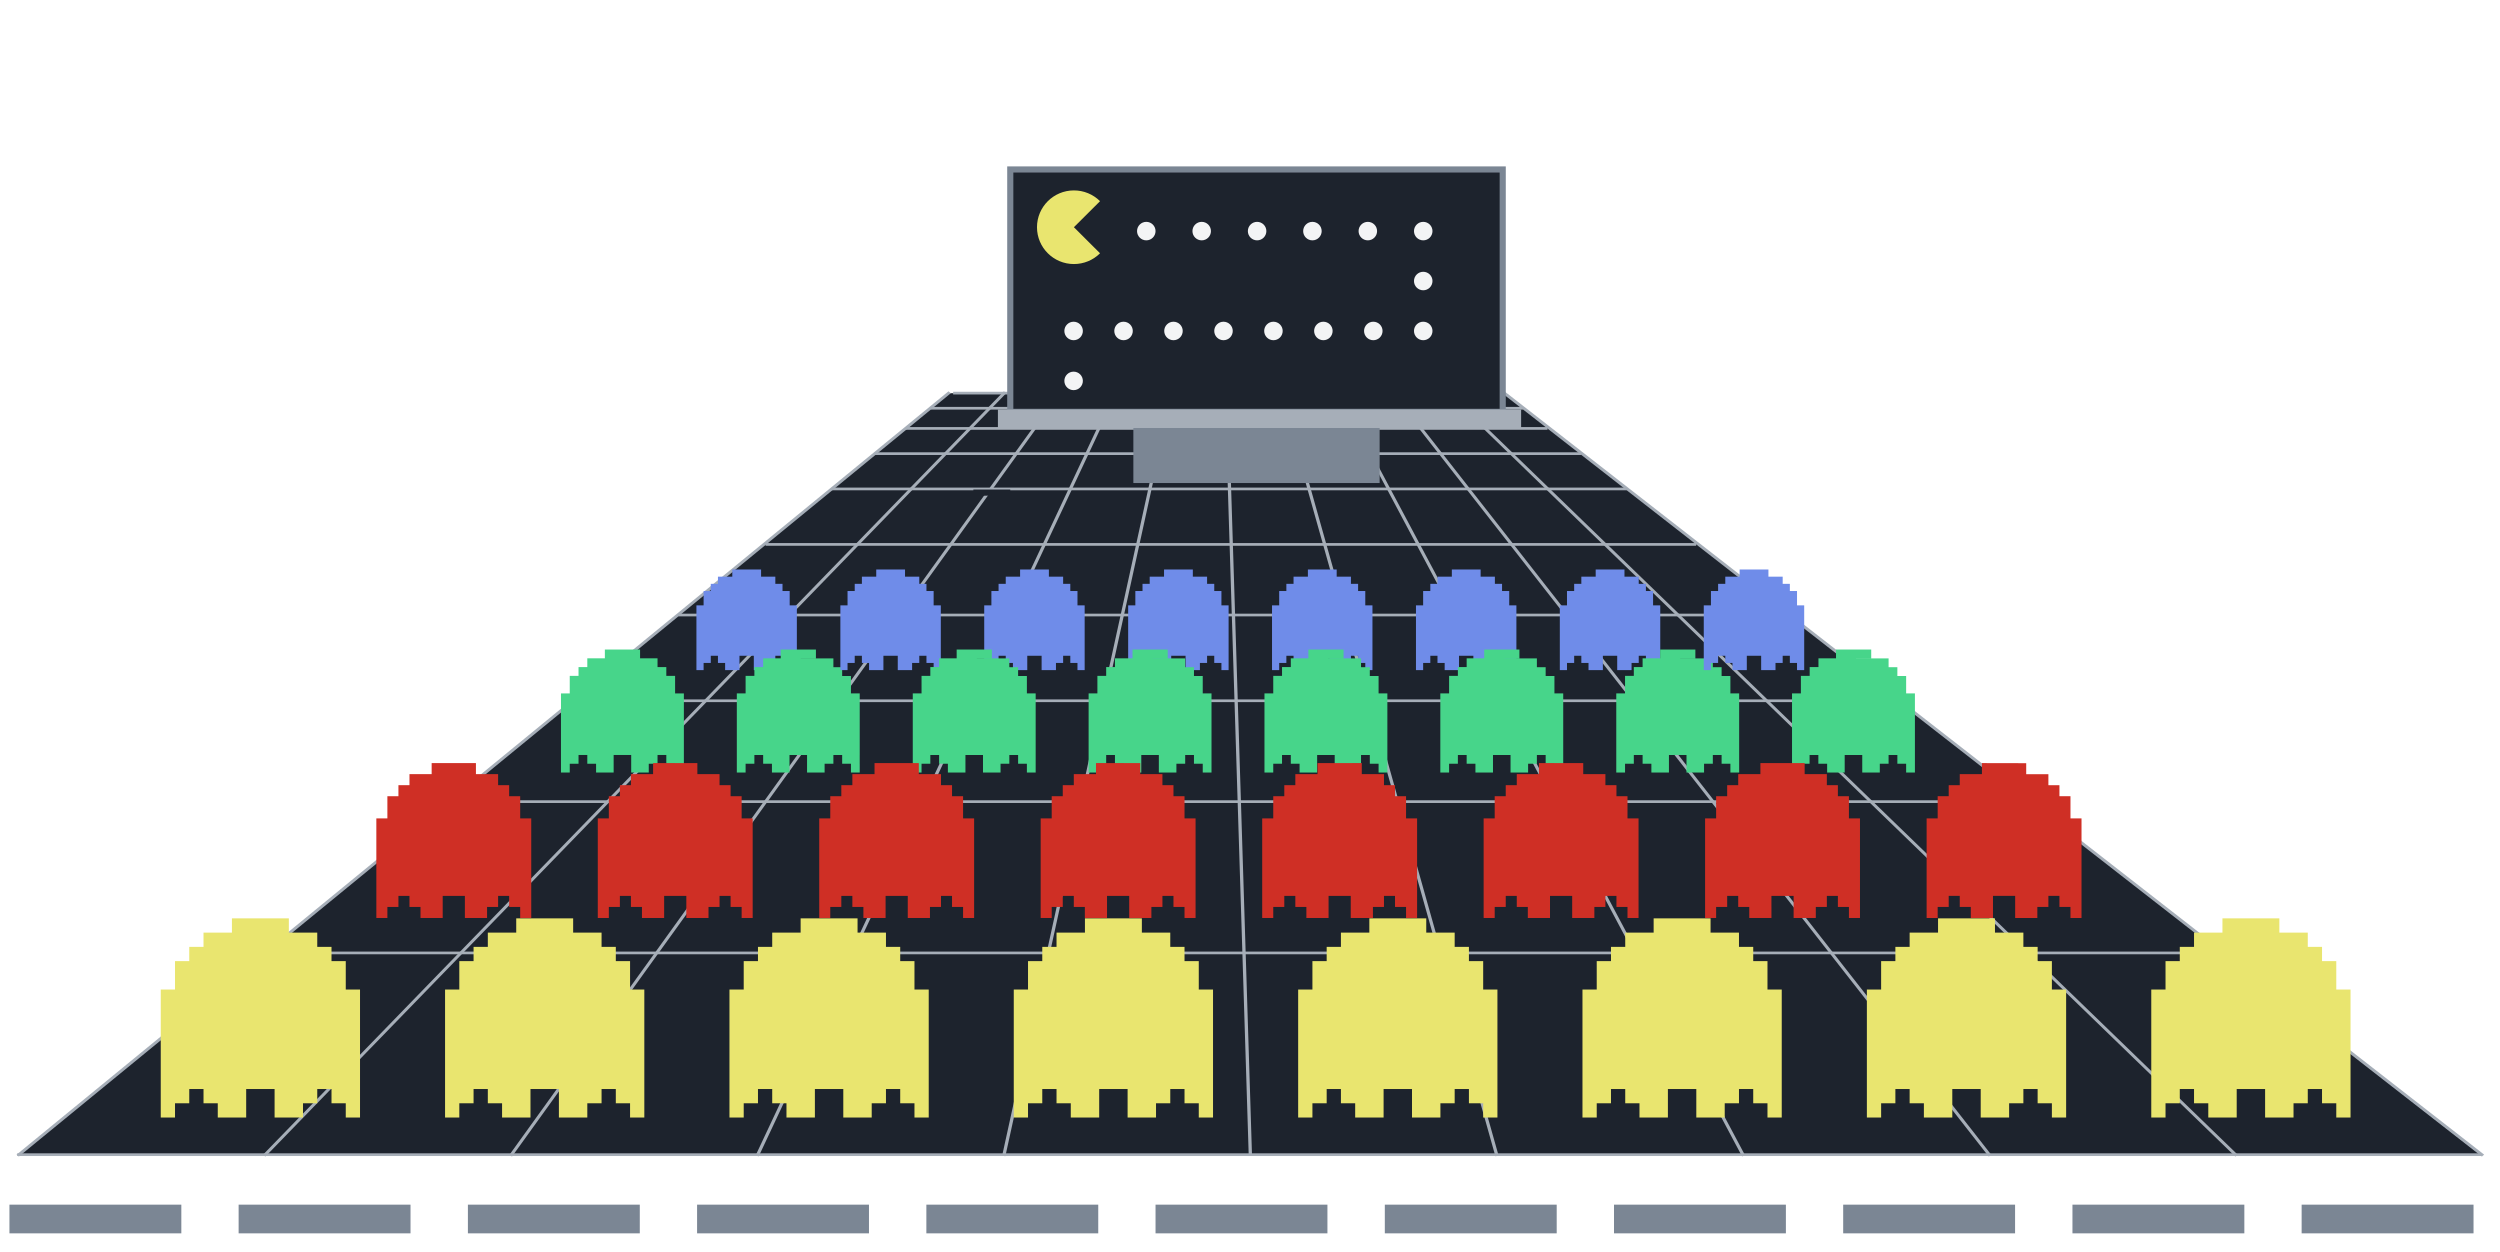
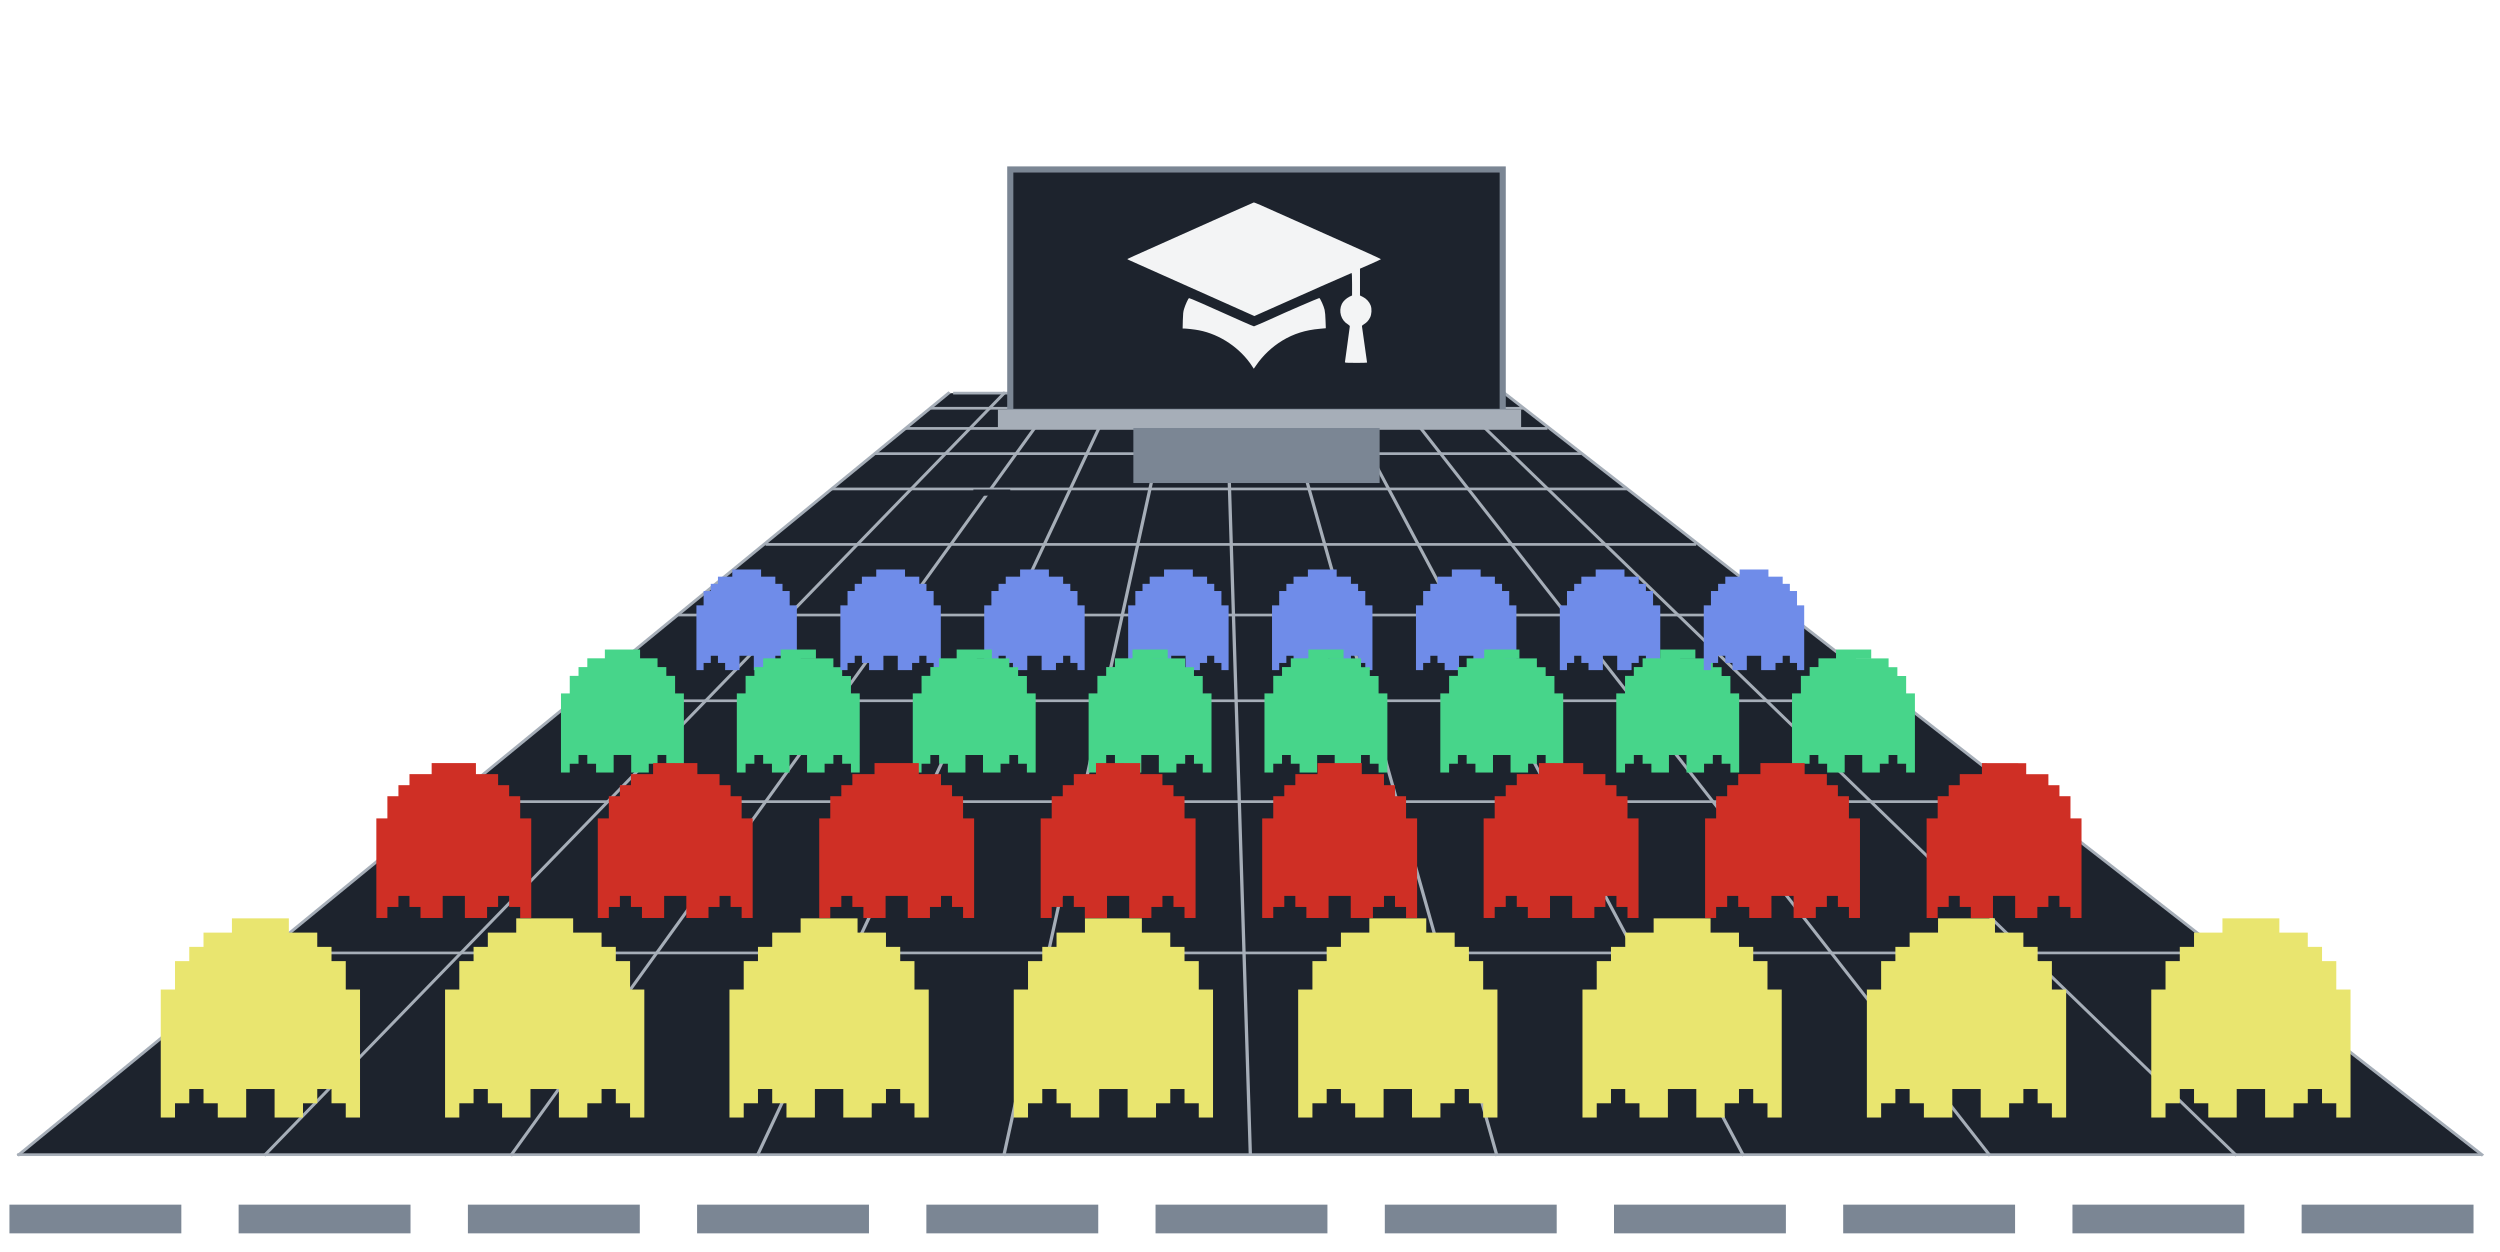
<svg xmlns="http://www.w3.org/2000/svg" id="svg8" version="1.1" viewBox="0 0 26.485 13.256" height="50.1" width="100.1">
  <defs id="defs2" />
  <g transform="translate(-119.8052,-81.06266)" id="layer1">
    <rect y="93.825" x="119.905" height="0.304" width="1.821" id="rect8471" style="fill:#7b8694;fill-opacity:1;stroke:none;stroke-width:0.152;stroke-linecap:square;stroke-miterlimit:40;stroke-dasharray:none;stroke-dashoffset:1.2;stroke-opacity:1" />
    <rect style="fill:#7b8694;fill-opacity:1;stroke:none;stroke-width:0.152;stroke-linecap:square;stroke-miterlimit:40;stroke-dasharray:none;stroke-dashoffset:1.2;stroke-opacity:1" id="rect8473" width="1.821" height="0.304" x="122.333" y="93.825" />
    <rect y="93.825" x="124.762" height="0.304" width="1.821" id="rect8475" style="fill:#7b8694;fill-opacity:1;stroke:none;stroke-width:0.152;stroke-linecap:square;stroke-miterlimit:40;stroke-dasharray:none;stroke-dashoffset:1.2;stroke-opacity:1" />
    <rect style="fill:#7b8694;fill-opacity:1;stroke:none;stroke-width:0.152;stroke-linecap:square;stroke-miterlimit:40;stroke-dasharray:none;stroke-dashoffset:1.2;stroke-opacity:1" id="rect8477" width="1.821" height="0.304" x="127.19" y="93.825" />
    <rect y="93.825" x="129.619" height="0.304" width="1.821" id="rect8479" style="fill:#7b8694;fill-opacity:1;stroke:none;stroke-width:0.152;stroke-linecap:square;stroke-miterlimit:40;stroke-dasharray:none;stroke-dashoffset:1.2;stroke-opacity:1" />
    <rect style="fill:#7b8694;fill-opacity:1;stroke:none;stroke-width:0.152;stroke-linecap:square;stroke-miterlimit:40;stroke-dasharray:none;stroke-dashoffset:1.2;stroke-opacity:1" id="rect8481" width="1.821" height="0.304" x="132.047" y="93.825" />
    <rect y="93.825" x="134.476" height="0.304" width="1.821" id="rect8483" style="fill:#7b8694;fill-opacity:1;stroke:none;stroke-width:0.152;stroke-linecap:square;stroke-miterlimit:40;stroke-dasharray:none;stroke-dashoffset:1.2;stroke-opacity:1" />
    <rect style="fill:#7b8694;fill-opacity:1;stroke:none;stroke-width:0.152;stroke-linecap:square;stroke-miterlimit:40;stroke-dasharray:none;stroke-dashoffset:1.2;stroke-opacity:1" id="rect8485" width="1.821" height="0.304" x="136.904" y="93.825" />
    <rect y="93.825" x="139.332" height="0.304" width="1.821" id="rect8487" style="fill:#7b8694;fill-opacity:1;stroke:none;stroke-width:0.152;stroke-linecap:square;stroke-miterlimit:40;stroke-dasharray:none;stroke-dashoffset:1.2;stroke-opacity:1" />
    <rect style="fill:#7b8694;fill-opacity:1;stroke:none;stroke-width:0.152;stroke-linecap:square;stroke-miterlimit:40;stroke-dasharray:none;stroke-dashoffset:1.2;stroke-opacity:1" id="rect8489" width="1.821" height="0.304" x="141.761" y="93.825" />
    <rect y="93.825" x="144.189" height="0.304" width="1.821" id="rect8491" style="fill:#7b8694;fill-opacity:1;stroke:none;stroke-width:0.152;stroke-linecap:square;stroke-miterlimit:40;stroke-dasharray:none;stroke-dashoffset:1.2;stroke-opacity:1" />
    <path style="fill:#1d232d;fill-opacity:1;stroke:none;stroke-width:0.063;stroke-linecap:square;stroke-miterlimit:40;stroke-dasharray:none;stroke-dashoffset:0;stroke-opacity:1" d="m 120.005,93.295 h 26.078 l -10.341,-8.069 -5.888,0.002 z" id="path9617" />
    <g id="g9613" transform="matrix(0.06523257,0,0,0.05343019,50.85825,63.64164)" style="stroke:#a6aeb8;stroke-width:0.535;stroke-miterlimit:4;stroke-dasharray:none;stroke-opacity:1">
      <path d="M 1210.978,404.021 1060,555" style="fill:none;fill-opacity:1;stroke:#a6aeb8;stroke-width:0.535;stroke-linecap:square;stroke-miterlimit:4;stroke-dasharray:none;stroke-dashoffset:0;stroke-opacity:1" id="path9477" />
      <path d="M 1229.039,404.021 1140,555" style="fill:none;fill-opacity:1;stroke:#a6aeb8;stroke-width:0.535;stroke-linecap:square;stroke-miterlimit:4;stroke-dasharray:none;stroke-dashoffset:0;stroke-opacity:1" id="path9481" />
      <path d="M 1238.069,404.022 1180,555" style="fill:none;fill-opacity:1;stroke:#a6aeb8;stroke-width:0.535;stroke-linecap:square;stroke-miterlimit:4;stroke-dasharray:none;stroke-dashoffset:0;stroke-opacity:1" id="path9483" />
      <path d="M 1247.099,404.021 1220,555" style="fill:none;fill-opacity:1;stroke:#a6aeb8;stroke-width:0.535;stroke-linecap:square;stroke-miterlimit:4;stroke-dasharray:none;stroke-dashoffset:0;stroke-opacity:1" id="path9485" />
      <path d="M 1256.129,404.021 1260,555" style="fill:none;fill-opacity:1;stroke:#a6aeb8;stroke-width:0.535;stroke-linecap:square;stroke-miterlimit:4;stroke-dasharray:none;stroke-dashoffset:0;stroke-opacity:1" id="path9487" />
      <path d="M 1265.159,404.021 1300,555" style="fill:none;fill-opacity:1;stroke:#a6aeb8;stroke-width:0.535;stroke-linecap:square;stroke-miterlimit:4;stroke-dasharray:none;stroke-dashoffset:0;stroke-opacity:1" id="path9489" />
      <path d="M 1274.189,404.022 1340,555" style="fill:none;fill-opacity:1;stroke:#a6aeb8;stroke-width:0.535;stroke-linecap:square;stroke-miterlimit:4;stroke-dasharray:none;stroke-dashoffset:0;stroke-opacity:1" id="path9491" />
      <path d="M 1283.219,404.021 1380,555" style="fill:none;fill-opacity:1;stroke:#a6aeb8;stroke-width:0.535;stroke-linecap:square;stroke-miterlimit:4;stroke-dasharray:none;stroke-dashoffset:0;stroke-opacity:1" id="path9493" />
      <path d="M 1292.249,404.021 1420,555" style="fill:none;fill-opacity:1;stroke:#a6aeb8;stroke-width:0.535;stroke-linecap:square;stroke-miterlimit:4;stroke-dasharray:none;stroke-dashoffset:0;stroke-opacity:1" id="path9495" />
      <path d="M 1220.008,404.022 1100,555" style="fill:none;fill-opacity:1;stroke:#a6aeb8;stroke-width:0.535;stroke-linecap:square;stroke-miterlimit:4;stroke-dasharray:none;stroke-dashoffset:0;stroke-opacity:1" id="path9497" />
      <path id="path9499" d="m 1060,555 h 399.768" style="fill:none;fill-opacity:1;stroke:#a6aeb8;stroke-width:0.535;stroke-linecap:square;stroke-miterlimit:4;stroke-dasharray:none;stroke-dashoffset:0;stroke-opacity:1" />
      <path style="fill:none;fill-opacity:1;stroke:#a6aeb8;stroke-width:0.535;stroke-linecap:square;stroke-miterlimit:4;stroke-dasharray:none;stroke-dashoffset:0;stroke-opacity:1" d="m 1100,515 h 317.607" id="path9501" />
      <path id="path9503" d="M 1130.36,485 H 1386" style="fill:none;fill-opacity:1;stroke:#a6aeb8;stroke-width:0.535;stroke-linecap:square;stroke-miterlimit:4;stroke-dasharray:none;stroke-dashoffset:0;stroke-opacity:1" />
      <path style="fill:none;fill-opacity:1;stroke:#a6aeb8;stroke-width:0.535;stroke-linecap:square;stroke-miterlimit:4;stroke-dasharray:none;stroke-dashoffset:0;stroke-opacity:1" d="M 1150.705,465 H 1365" id="path9505" />
      <path id="path9507" d="M 1167.371,448 H 1347" style="fill:none;fill-opacity:1;stroke:#a6aeb8;stroke-width:0.535;stroke-linecap:square;stroke-miterlimit:4;stroke-dasharray:none;stroke-dashoffset:0;stroke-opacity:1" />
      <path style="fill:none;fill-opacity:1;stroke:#a6aeb8;stroke-width:0.535;stroke-linecap:square;stroke-miterlimit:4;stroke-dasharray:none;stroke-dashoffset:0;stroke-opacity:1" d="M 1181.537,434 H 1332.139" id="path9509" />
      <path id="path9511" d="M 1192.295,423 H 1320.869" style="fill:none;fill-opacity:1;stroke:#a6aeb8;stroke-width:0.535;stroke-linecap:square;stroke-miterlimit:4;stroke-dasharray:none;stroke-dashoffset:0;stroke-opacity:1" />
      <path style="fill:none;fill-opacity:1;stroke:#a6aeb8;stroke-width:0.535;stroke-linecap:square;stroke-miterlimit:4;stroke-dasharray:none;stroke-dashoffset:0;stroke-opacity:1" d="m 1199.278,416 h 114.165" id="path9513" />
      <path id="path9515" d="M 1204.262,411 H 1308" style="fill:none;fill-opacity:1;stroke:#a6aeb8;stroke-width:0.535;stroke-linecap:square;stroke-miterlimit:4;stroke-dasharray:none;stroke-dashoffset:0;stroke-opacity:1" />
      <path style="fill:none;fill-opacity:1;stroke:#a6aeb8;stroke-width:0.535;stroke-linecap:square;stroke-miterlimit:4;stroke-dasharray:none;stroke-dashoffset:0;stroke-opacity:1" d="M 1208.371,407 H 1304" id="path9517" />
      <path id="path9519" d="m 1212,404 h 88.902" style="fill:none;fill-opacity:1;stroke:#a6aeb8;stroke-width:0.535;stroke-linecap:square;stroke-miterlimit:4;stroke-dasharray:none;stroke-dashoffset:0;stroke-opacity:1" />
      <path style="fill:none;fill-opacity:1;stroke:#a6aeb8;stroke-width:0.535;stroke-linecap:square;stroke-miterlimit:4;stroke-dasharray:none;stroke-dashoffset:0;stroke-opacity:1" d="M 1301.24,403.984 1460,555" id="path9521" />
    </g>
    <path d="m 140.802,89.147 v 0.117 h -0.235 v 0.117 h -0.117 v 0.117 h -0.117 v 0.235 h -0.117 v 0.821 0.117 0.117 h 0.117 v -0.117 h 0.117 v -0.117 h 0.117 v 0.117 h 0.117 v 0.117 h 0.235 v -0.117 -0.117 h 0.235 v 0.117 0.117 h 0.235 v -0.117 h 0.117 v -0.117 h 0.117 v 0.117 h 0.117 v 0.117 h 0.117 v -0.117 -0.117 -0.821 h -0.117 v -0.235 h -0.117 v -0.117 h -0.117 V 89.265 H 141.271 v -0.117 z" style="opacity:1;fill:#cf2f25;fill-opacity:1;stroke:none;stroke-width:0.069;stroke-linecap:square;stroke-miterlimit:40;stroke-dashoffset:1.2" id="path9121" />
    <path d="m 127.563,87.096 v 0.076 h 0.305 v -0.076 z m -0.152,0.076 v 0.076 h -0.076 v 0.076 h -0.076 v 0.152 h -0.076 v 0.534 0.076 0.076 h 0.076 v -0.076 h 0.076 v -0.076 h 0.076 v 0.076 h 0.076 v 0.076 h 0.152 v -0.076 -0.076 h 0.152 v 0.076 0.076 h 0.152 v -0.076 h 0.076 v -0.076 h 0.076 v 0.076 h 0.076 v 0.076 h 0.076 v -0.076 -0.076 -0.534 h -0.076 v -0.152 h -0.076 v -0.076 h -0.076 v -0.076 z" style="opacity:1;fill:#6f8ce9;fill-opacity:1;stroke:none;stroke-width:0.065;stroke-linecap:square;stroke-miterlimit:40;stroke-dashoffset:1.2" id="path9139" />
    <path d="m 126.213,87.944 v 0.093 h 0.373 v -0.093 z m -0.186,0.093 v 0.093 h -0.093 v 0.093 h -0.093 v 0.186 h -0.093 v 0.652 0.093 0.093 h 0.093 v -0.093 h 0.093 v -0.093 h 0.093 v 0.093 h 0.093 v 0.093 h 0.186 v -0.093 -0.093 h 0.186 v 0.093 0.093 h 0.186 v -0.093 h 0.093 v -0.093 h 0.093 v 0.093 h 0.093 v 0.093 h 0.093 v -0.093 -0.093 -0.652 h -0.093 v -0.186 h -0.093 v -0.093 h -0.093 v -0.093 z" style="opacity:1;fill:#47d58a;fill-opacity:1;stroke:none;stroke-width:0.065;stroke-linecap:square;stroke-miterlimit:40;stroke-dashoffset:1.2" id="path9123" />
    <path d="m 128.076,87.944 v 0.093 h 0.373 v -0.093 z m -0.186,0.093 v 0.093 h -0.093 v 0.093 h -0.093 v 0.186 h -0.093 v 0.652 0.093 0.093 h 0.093 v -0.093 h 0.093 v -0.093 h 0.093 v 0.093 h 0.093 v 0.093 h 0.186 v -0.093 -0.093 h 0.186 v 0.093 0.093 h 0.186 v -0.093 h 0.093 v -0.093 h 0.093 v 0.093 h 0.093 v 0.093 h 0.093 v -0.093 h -1.5e-4 v -0.093 h 1.4e-4 v -0.652 h -0.093 V 88.224 h -0.093 v -0.093 h -0.093 v -0.093 z" style="opacity:1;fill:#47d58a;fill-opacity:1;stroke:none;stroke-width:0.065;stroke-linecap:square;stroke-miterlimit:40;stroke-dashoffset:1.2" id="path9125" />
    <path d="m 129.088,87.096 v 0.076 h 0.305 v -0.076 z m -0.152,0.076 v 0.076 h -0.076 v 0.076 h -0.076 v 0.152 h -0.076 v 0.534 0.076 0.076 h 0.076 v -0.076 h 0.076 v -0.076 h 0.076 v 0.076 h 0.076 v 0.076 h 0.152 v -0.076 -0.076 h 0.152 v 0.076 0.076 h 0.152 v -0.076 h 0.076 v -0.076 h 0.076 v 0.076 h 0.076 v 0.076 h 0.076 v -0.076 -0.076 -0.534 h -0.076 v -0.152 h -0.076 v -0.076 h -0.076 v -0.076 z" style="opacity:1;fill:#6f8ce9;fill-opacity:1;stroke:none;stroke-width:0.065;stroke-linecap:square;stroke-miterlimit:40;stroke-dashoffset:1.2" id="path9141" />
    <path d="m 130.612,87.096 v 0.076 h 0.305 v -0.076 z m -0.152,0.076 v 0.076 h -0.076 v 0.076 h -0.076 v 0.152 h -0.076 v 0.534 0.076 0.076 h 0.076 v -0.076 h 0.076 v -0.076 h 0.076 v 0.076 h 0.076 v 0.076 h 0.152 v -0.076 -0.076 h 0.152 v 0.076 0.076 h 0.152 v -0.076 h 0.076 v -0.076 h 0.076 v 0.076 h 0.076 v 0.076 h 0.076 v -0.076 -0.076 -0.534 h -0.076 v -0.152 h -0.076 v -0.076 h -0.076 v -0.076 z" style="opacity:1;fill:#6f8ce9;fill-opacity:1;stroke:none;stroke-width:0.065;stroke-linecap:square;stroke-miterlimit:40;stroke-dashoffset:1.2" id="path9143" />
    <path d="m 129.94,87.944 v 0.093 h 0.373 v -0.093 z m -0.186,0.093 v 0.093 h -0.093 v 0.093 h -0.093 v 0.186 h -0.093 v 0.652 0.093 0.093 h 0.093 v -0.093 h 0.093 v -0.093 h 0.093 v 0.093 h 0.093 v 0.093 h 0.186 v -0.093 -0.093 h 0.186 v 0.093 0.093 h 0.186 v -0.093 h 0.093 v -0.093 h 0.093 v 0.093 h 0.093 v 0.093 h 0.093 v -0.093 -0.093 -0.652 h -0.093 V 88.224 h -0.093 v -0.093 h -0.093 v -0.093 z" style="opacity:1;fill:#47d58a;fill-opacity:1;stroke:none;stroke-width:0.065;stroke-linecap:square;stroke-miterlimit:40;stroke-dashoffset:1.2" id="path9127" />
    <path d="m 122.262,90.792 v 0.151 h -0.301 v 0.151 h -0.151 v 0.151 h -0.151 v 0.301 h -0.151 v 1.054 0.151 0.151 h 0.151 v -0.151 h 0.151 v -0.151 h 0.151 v 0.151 h 0.151 v 0.151 h 0.301 v -0.151 -0.151 h 0.301 v 0.151 0.151 h 0.301 v -0.151 h 0.151 v -0.151 h 0.151 v 0.151 h 0.151 v 0.151 h 0.151 v -0.151 -0.151 -1.054 h -0.151 v -0.301 h -0.151 v -0.151 h -0.151 v -0.151 h -0.301 v -0.151 z" style="opacity:1;fill:#e9e56f;fill-opacity:1;stroke:none;stroke-width:0.075;stroke-linecap:square;stroke-miterlimit:40;stroke-dashoffset:1.2" id="path9091" />
    <path d="m 125.274,90.792 v 0.151 h -0.301 v 0.151 h -0.151 v 0.151 h -0.151 v 0.301 h -0.151 v 1.054 0.151 0.151 h 0.151 v -0.151 h 0.151 v -0.151 h 0.151 v 0.151 h 0.151 v 0.151 h 0.301 v -0.151 -0.151 h 0.301 v 0.151 0.151 h 0.301 v -0.151 h 0.151 v -0.151 h 0.151 v 0.151 h 0.151 v 0.151 h 0.151 v -0.151 -0.151 -1.054 h -0.151 v -0.301 h -0.151 v -0.151 h -0.151 v -0.151 h -0.301 v -0.151 z" style="opacity:1;fill:#e9e56f;fill-opacity:1;stroke:none;stroke-width:0.075;stroke-linecap:square;stroke-miterlimit:40;stroke-dashoffset:1.2" id="path9093" />
    <path d="m 128.287,90.792 v 0.151 h -0.301 v 0.151 h -0.151 v 0.151 h -0.151 v 0.301 h -0.151 v 1.054 0.151 0.151 h 0.151 v -0.151 h 0.151 v -0.151 h 0.151 v 0.151 h 0.151 v 0.151 h 0.301 v -0.151 -0.151 h 0.301 v 0.151 0.151 h 0.301 v -0.151 h 0.151 v -0.151 h 0.151 v 0.151 h 0.151 v 0.151 h 0.151 v -0.151 -0.151 -1.054 h -0.151 v -0.301 h -0.151 v -0.151 h -0.151 v -0.151 h -0.301 v -0.151 z" style="opacity:1;fill:#e9e56f;fill-opacity:1;stroke:none;stroke-width:0.075;stroke-linecap:square;stroke-miterlimit:40;stroke-dashoffset:1.2" id="path9095" />
    <path d="m 131.299,90.792 v 0.151 h -0.301 v 0.151 h -0.151 v 0.151 h -0.151 v 0.301 h -0.151 v 1.054 0.151 0.151 h 0.151 v -0.151 h 0.151 v -0.151 h 0.151 v 0.151 h 0.151 v 0.151 h 0.301 v -0.151 -0.151 h 0.301 v 0.151 0.151 h 0.301 v -0.151 h 0.151 v -0.151 h 0.151 v 0.151 h 0.151 v 0.151 h 0.151 v -0.151 -0.151 -1.054 h -0.151 v -0.301 h -0.151 v -0.151 h -0.151 v -0.151 h -0.301 v -0.151 z" style="opacity:1;fill:#e9e56f;fill-opacity:1;stroke:none;stroke-width:0.075;stroke-linecap:square;stroke-miterlimit:40;stroke-dashoffset:1.2" id="path9097" />
    <path d="m 134.312,90.792 v 0.151 h -0.301 v 0.151 h -0.151 v 0.151 h -0.151 v 0.301 h -0.151 v 1.054 0.151 0.151 h 0.151 v -0.151 h 0.151 v -0.151 h 0.151 v 0.151 h 0.151 v 0.151 h 0.301 v -0.151 -0.151 h 0.301 v 0.151 0.151 h 0.301 v -0.151 h 0.151 v -0.151 h 0.151 v 0.151 h 0.151 v 0.151 h 0.151 v -0.151 -0.151 -1.054 h -0.151 v -0.301 h -0.151 v -0.151 h -0.151 v -0.151 h -0.301 v -0.151 z" style="opacity:1;fill:#e9e56f;fill-opacity:1;stroke:none;stroke-width:0.075;stroke-linecap:square;stroke-miterlimit:40;stroke-dashoffset:1.2" id="path9099" />
    <path d="m 137.324,90.792 v 0.151 h -0.301 v 0.151 h -0.151 v 0.151 h -0.151 v 0.301 h -0.151 v 1.054 0.151 0.151 h 0.151 v -0.151 h 0.151 v -0.151 h 0.151 v 0.151 h 0.151 v 0.151 h 0.301 v -0.151 -0.151 h 0.301 v 0.151 0.151 h 0.301 v -0.151 h 0.151 v -0.151 h 0.151 v 0.151 h 0.151 v 0.151 h 0.151 v -0.151 -0.151 -1.054 h -0.151 v -0.301 h -0.151 v -0.151 h -0.151 v -0.151 h -0.301 v -0.151 z" style="opacity:1;fill:#e9e56f;fill-opacity:1;stroke:none;stroke-width:0.075;stroke-linecap:square;stroke-miterlimit:40;stroke-dashoffset:1.2" id="path9101" />
    <path d="m 140.337,90.792 v 0.151 h -0.301 v 0.151 h -0.151 v 0.151 h -0.151 v 0.301 h -0.151 v 1.054 0.151 0.151 h 0.151 v -0.151 h 0.151 v -0.151 h 0.151 v 0.151 h 0.151 v 0.151 h 0.301 v -0.151 -0.151 h 0.301 v 0.151 0.151 h 0.301 v -0.151 h 0.151 v -0.151 h 0.151 v 0.151 h 0.151 v 0.151 h 0.151 v -0.151 -0.151 -1.054 h -0.151 v -0.301 h -0.151 v -0.151 h -0.151 v -0.151 h -0.301 v -0.151 z" style="opacity:1;fill:#e9e56f;fill-opacity:1;stroke:none;stroke-width:0.075;stroke-linecap:square;stroke-miterlimit:40;stroke-dashoffset:1.2" id="path9103" />
    <path d="m 143.35,90.792 v 0.151 h -0.301 v 0.151 h -0.151 v 0.151 h -0.151 v 0.301 h -0.151 v 1.054 0.151 0.151 h 0.151 v -0.151 h 0.151 v -0.151 h 0.151 v 0.151 h 0.151 v 0.151 h 0.301 v -0.151 -0.151 h 0.301 v 0.151 0.151 h 0.301 v -0.151 h 0.151 v -0.151 h 0.151 v 0.151 h 0.151 v 0.151 h 0.151 v -0.151 -0.151 -1.054 h -0.151 v -0.301 h -0.151 v -0.151 h -0.151 v -0.151 h -0.301 v -0.151 z" style="opacity:1;fill:#e9e56f;fill-opacity:1;stroke:none;stroke-width:0.075;stroke-linecap:square;stroke-miterlimit:40;stroke-dashoffset:1.2" id="path9105" />
    <path d="m 124.378,89.147 v 0.117 h -0.235 v 0.117 h -0.117 v 0.117 h -0.117 v 0.235 h -0.117 v 0.821 0.117 0.117 h 0.117 v -0.117 h 0.117 v -0.117 h 0.117 v 0.117 h 0.117 v 0.117 h 0.235 v -0.117 -0.117 h 0.235 v 0.117 0.117 h 0.235 v -0.117 h 0.117 v -0.117 h 0.117 v 0.117 h 0.117 v 0.117 h 0.117 v -0.117 -0.117 -0.821 h -0.117 v -0.235 h -0.117 v -0.117 h -0.117 v -0.117 h -0.235 v -0.117 z" style="opacity:1;fill:#cf2f25;fill-opacity:1;stroke:none;stroke-width:0.069;stroke-linecap:square;stroke-miterlimit:40;stroke-dashoffset:1.2" id="path9107" />
    <path d="m 126.724,89.147 v 0.117 h -0.235 v 0.117 h -0.117 v 0.117 h -0.117 v 0.235 h -0.117 v 0.821 0.117 0.117 h 0.117 v -0.117 h 0.117 v -0.117 h 0.117 v 0.117 h 0.117 v 0.117 h 0.235 v -0.117 -0.117 h 0.235 v 0.117 0.117 h 0.235 v -0.117 h 0.117 v -0.117 h 0.117 v 0.117 h 0.117 v 0.117 h 0.117 v -0.117 -0.117 -0.821 h -0.117 v -0.235 h -0.117 v -0.117 h -0.117 v -0.117 h -0.235 v -0.117 z" style="opacity:1;fill:#cf2f25;fill-opacity:1;stroke:none;stroke-width:0.069;stroke-linecap:square;stroke-miterlimit:40;stroke-dashoffset:1.2" id="path9109" />
    <path d="m 132.137,87.096 v 0.076 h 0.305 v -0.076 z m -0.152,0.076 v 0.076 h -0.076 v 0.076 h -0.076 v 0.152 h -0.076 v 0.534 0.076 0.076 h 0.076 v -0.076 h 0.076 v -0.076 h 0.076 v 0.076 h 0.076 v 0.076 h 0.152 v -0.076 -0.076 h 0.152 v 0.076 0.076 h 0.152 v -0.076 h 0.076 v -0.076 h 0.076 v 0.076 h 0.076 v 0.076 h 0.076 v -0.076 -0.076 -0.534 h -0.076 v -0.152 h -0.076 v -0.076 h -0.076 v -0.076 z" style="opacity:1;fill:#6f8ce9;fill-opacity:1;stroke:none;stroke-width:0.065;stroke-linecap:square;stroke-miterlimit:40;stroke-dashoffset:1.2" id="path9145" />
    <path d="m 131.803,87.944 v 0.093 h 0.373 v -0.093 z m -0.186,0.093 v 0.093 h -0.093 v 0.093 h -0.093 v 0.186 h -0.093 v 0.652 0.093 0.093 h 0.093 v -0.093 h 0.093 v -0.093 h 0.093 v 0.093 h 0.093 v 0.093 h 0.186 v -0.093 -0.093 h 0.186 v 0.093 0.093 h 0.186 v -0.093 h 0.093 v -0.093 h 0.093 v 0.093 h 0.093 v 0.093 h 0.093 v -0.093 -0.093 -0.652 h -0.093 V 88.224 h -0.093 v -0.093 h -0.093 v -0.093 z" style="opacity:1;fill:#47d58a;fill-opacity:1;stroke:none;stroke-width:0.065;stroke-linecap:square;stroke-miterlimit:40;stroke-dashoffset:1.2" id="path9129" />
    <path d="m 129.07,89.147 v 0.117 h -0.235 v 0.117 h -0.117 v 0.117 h -0.117 v 0.235 h -0.117 v 0.821 0.117 0.117 h 0.117 v -0.117 h 0.117 v -0.117 h 0.117 v 0.117 h 0.117 v 0.117 h 0.235 v -0.117 -0.117 h 0.235 v 0.117 0.117 h 0.235 v -0.117 h 0.117 v -0.117 h 0.117 v 0.117 h 0.117 v 0.117 h 0.117 v -0.117 -0.117 -0.821 h -0.117 v -0.235 h -0.117 v -0.117 h -0.117 v -0.117 h -0.235 v -0.117 z" style="opacity:1;fill:#cf2f25;fill-opacity:1;stroke:none;stroke-width:0.069;stroke-linecap:square;stroke-miterlimit:40;stroke-dashoffset:1.2" id="path9111" />
    <path d="m 133.661,87.096 v 0.076 h 0.305 v -0.076 z m -0.152,0.076 v 0.076 h -0.076 v 0.076 h -0.076 v 0.152 h -0.076 v 0.534 0.076 0.076 h 0.076 v -0.076 h 0.076 v -0.076 h 0.076 v 0.076 h 0.076 v 0.076 h 0.152 v -0.076 -0.076 h 0.152 v 0.076 0.076 h 0.152 v -0.076 h 0.076 v -0.076 h 0.076 v 0.076 h 0.076 v 0.076 h 0.076 v -0.076 -0.076 -0.534 h -0.076 v -0.152 h -0.076 v -0.076 h -0.076 v -0.076 z" style="opacity:1;fill:#6f8ce9;fill-opacity:1;stroke:none;stroke-width:0.065;stroke-linecap:square;stroke-miterlimit:40;stroke-dashoffset:1.2" id="path9147" />
    <path d="m 133.666,87.944 v 0.093 h 0.373 v -0.093 z m -0.186,0.093 v 0.093 h -0.093 v 0.093 h -0.093 v 0.186 h -0.093 v 0.652 0.093 0.093 h 0.093 v -0.093 h 0.093 v -0.093 h 0.093 v 0.093 h 0.093 v 0.093 h 0.186 v -0.093 -0.093 h 0.186 v 0.093 0.093 h 0.186 v -0.093 h 0.093 v -0.093 h 0.093 v 0.093 h 0.093 v 0.093 h 0.093 v -0.093 -0.093 -0.652 h -0.093 V 88.224 h -0.093 v -0.093 h -0.093 v -0.093 z" style="opacity:1;fill:#47d58a;fill-opacity:1;stroke:none;stroke-width:0.065;stroke-linecap:square;stroke-miterlimit:40;stroke-dashoffset:1.2" id="path9131" />
    <path d="m 131.416,89.147 v 0.117 h -0.235 v 0.117 h -0.117 v 0.117 h -0.117 v 0.235 h -0.117 v 0.821 0.117 0.117 h 0.117 v -0.117 h 0.117 v -0.117 h 0.117 v 0.117 h 0.117 v 0.117 h 0.235 v -0.117 -0.117 h 0.235 v 0.117 0.117 h 0.235 v -0.117 h 0.117 v -0.117 h 0.117 v 0.117 h 0.117 v 0.117 h 0.117 v -0.117 -0.117 -0.821 h -0.117 v -0.235 h -0.117 v -0.117 h -0.117 v -0.117 h -0.235 v -0.117 z" style="opacity:1;fill:#cf2f25;fill-opacity:1;stroke:none;stroke-width:0.069;stroke-linecap:square;stroke-miterlimit:40;stroke-dashoffset:1.2" id="path9113" />
    <path d="m 135.186,87.096 v 0.076 h 0.305 v -0.076 z m -0.152,0.076 v 0.076 h -0.076 v 0.076 h -0.076 v 0.152 h -0.076 v 0.534 0.076 0.076 h 0.076 v -0.076 h 0.076 v -0.076 h 0.076 v 0.076 h 0.076 v 0.076 h 0.152 v -0.076 -0.076 h 0.152 v 0.076 0.076 h 0.152 v -0.076 h 0.076 v -0.076 h 0.076 v 0.076 h 0.076 v 0.076 h 0.076 v -0.076 -0.076 -0.534 h -0.076 v -0.152 h -0.076 v -0.076 h -0.076 v -0.076 z" style="opacity:1;fill:#6f8ce9;fill-opacity:1;stroke:none;stroke-width:0.065;stroke-linecap:square;stroke-miterlimit:40;stroke-dashoffset:1.2" id="path9149" />
    <path d="m 135.529,87.944 v 0.093 h 0.373 v -0.093 z m -0.186,0.093 v 0.093 h -0.093 v 0.093 h -0.093 v 0.186 h -0.093 v 0.652 0.093 0.093 h 0.093 v -0.093 h 0.093 v -0.093 h 0.093 v 0.093 h 0.093 v 0.093 h 0.186 v -0.093 -0.093 h 0.186 v 0.093 0.093 h 0.186 v -0.093 h 0.093 v -0.093 h 0.093 v 0.093 h 0.093 v 0.093 h 0.093 v -0.093 -0.093 -0.652 h -0.093 V 88.224 h -0.093 v -0.093 h -0.093 v -0.093 z" style="opacity:1;fill:#47d58a;fill-opacity:1;stroke:none;stroke-width:0.065;stroke-linecap:square;stroke-miterlimit:40;stroke-dashoffset:1.2" id="path9133" />
    <path d="m 133.763,89.147 v 0.117 h -0.235 v 0.117 h -0.117 v 0.117 h -0.117 v 0.235 h -0.117 v 0.821 0.117 0.117 h 0.117 v -0.117 h 0.117 v -0.117 h 0.117 v 0.117 h 0.117 v 0.117 h 0.235 v -0.117 -0.117 h 0.235 v 0.117 0.117 h 0.235 v -0.117 h 0.117 v -0.117 h 0.117 v 0.117 h 0.117 v 0.117 h 0.117 v -0.117 -0.117 -0.821 h -0.117 v -0.235 h -0.117 v -0.117 h -0.117 v -0.117 h -0.235 v -0.117 z" style="opacity:1;fill:#cf2f25;fill-opacity:1;stroke:none;stroke-width:0.069;stroke-linecap:square;stroke-miterlimit:40;stroke-dashoffset:1.2" id="path9115" />
    <path d="m 136.71,87.096 v 0.076 h 0.305 v -0.076 z m -0.152,0.076 v 0.076 h -0.076 v 0.076 h -0.076 v 0.152 h -0.076 v 0.534 0.076 0.076 h 0.076 v -0.076 h 0.076 v -0.076 h 0.076 v 0.076 h 0.076 v 0.076 h 0.152 v -0.076 -0.076 h 0.152 v 0.076 0.076 h 0.152 v -0.076 h 0.076 v -0.076 h 0.076 v 0.076 h 0.076 v 0.076 h 0.076 v -0.076 -0.076 -0.534 h -0.076 v -0.152 h -0.076 v -0.076 h -0.076 v -0.076 z" style="opacity:1;fill:#6f8ce9;fill-opacity:1;stroke:none;stroke-width:0.065;stroke-linecap:square;stroke-miterlimit:40;stroke-dashoffset:1.2" id="path9151" />
    <path d="m 137.393,87.944 v 0.093 h 0.373 v -0.093 z m -0.186,0.093 v 0.093 h -0.093 v 0.093 h -0.093 v 0.186 h -0.093 v 0.652 0.093 0.093 h 0.093 v -0.093 h 0.093 v -0.093 h 0.093 v 0.093 h 0.093 v 0.093 h 0.186 v -0.093 -0.093 h 0.186 v 0.093 0.093 h 0.186 v -0.093 h 0.093 v -0.093 h 0.093 v 0.093 h 0.093 v 0.093 h 0.093 v -0.093 -0.093 -0.652 h -0.093 V 88.224 h -0.093 v -0.093 h -0.093 v -0.093 z" style="opacity:1;fill:#47d58a;fill-opacity:1;stroke:none;stroke-width:0.065;stroke-linecap:square;stroke-miterlimit:40;stroke-dashoffset:1.2" id="path9135" />
    <path d="m 136.109,89.147 v 0.117 h -0.235 v 0.117 h -0.117 v 0.117 h -0.117 v 0.235 h -0.117 v 0.821 0.117 0.117 h 0.117 v -0.117 h 0.117 v -0.117 h 0.117 v 0.117 h 0.117 v 0.117 h 0.235 v -0.117 -0.117 h 0.235 v 0.117 0.117 h 0.235 v -0.117 h 0.117 v -0.117 h 0.117 v 0.117 h 0.117 v 0.117 h 0.117 v -0.117 -0.117 -0.821 h -0.117 v -0.235 h -0.117 v -0.117 h -0.117 v -0.117 h -0.235 v -0.117 z" style="opacity:1;fill:#cf2f25;fill-opacity:1;stroke:none;stroke-width:0.069;stroke-linecap:square;stroke-miterlimit:40;stroke-dashoffset:1.2" id="path9117" />
    <path d="m 138.235,87.096 v 0.076 h 0.305 v -0.076 z m -0.152,0.076 v 0.076 h -0.076 v 0.076 h -0.076 v 0.152 h -0.076 v 0.534 0.076 0.076 h 0.076 v -0.076 h 0.076 v -0.076 h 0.076 v 0.076 h 0.076 v 0.076 h 0.152 v -0.076 -0.076 h 0.152 v 0.076 0.076 h 0.152 v -0.076 h 0.076 v -0.076 h 0.076 v 0.076 h 0.076 v 0.076 h 0.076 v -0.076 -0.076 -0.534 h -0.076 v -0.152 h -0.076 v -0.076 h -0.076 v -0.076 z" style="opacity:1;fill:#6f8ce9;fill-opacity:1;stroke:none;stroke-width:0.065;stroke-linecap:square;stroke-miterlimit:40;stroke-dashoffset:1.2" id="path9153" />
    <path d="m 139.256,87.944 v 0.093 h 0.373 v -0.093 z m -0.186,0.093 v 0.093 h -0.093 v 0.093 h -0.093 v 0.186 H 138.79 v 0.652 0.093 0.093 h 0.093 v -0.093 h 0.093 v -0.093 h 0.093 v 0.093 h 0.093 v 0.093 h 0.186 v -0.093 -0.093 h 0.186 v 0.093 0.093 h 0.186 v -0.093 h 0.093 v -0.093 h 0.093 v 0.093 h 0.093 v 0.093 h 0.093 v -0.093 -0.093 -0.652 h -0.093 V 88.224 h -0.093 v -0.093 h -0.093 v -0.093 z" style="opacity:1;fill:#47d58a;fill-opacity:1;stroke:none;stroke-width:0.065;stroke-linecap:square;stroke-miterlimit:40;stroke-dashoffset:1.2" id="path9137" />
    <path d="m 138.455,89.147 v 0.117 h -0.235 v 0.117 h -0.117 v 0.117 h -0.117 v 0.235 h -0.117 v 0.821 0.117 0.117 h 0.117 v -0.117 h 0.117 v -0.117 h 0.117 v 0.117 h 0.117 v 0.117 h 0.235 v -0.117 h -1.4e-4 v -0.117 h 0.235 v 0.117 0.117 h 0.235 v -0.117 h 0.117 v -0.117 h 0.117 v 0.117 h 0.117 v 0.117 h 0.117 v -0.117 -0.117 -0.821 h -0.117 v -0.235 h -0.117 v -0.117 h -0.117 v -0.117 h -0.235 v -0.117 z" style="opacity:1;fill:#cf2f25;fill-opacity:1;stroke:none;stroke-width:0.069;stroke-linecap:square;stroke-miterlimit:40;stroke-dashoffset:1.2" id="path9119" />
    <rect y="82.858" x="130.508" height="2.568" width="5.217" id="rect4092" style="opacity:1;fill:#1d232d;fill-opacity:1;stroke:#7b8694;stroke-width:0.065;stroke-linecap:square;stroke-miterlimit:40;stroke-dashoffset:1.2;stroke-opacity:1" />
-     <path d="m 131.182,83.08 a 0.391,0.39 0 0 1 0.277,0.114 l -0.277,0.276 0.277,0.276 a 0.391,0.39 0 0 1 -0.277,0.114 0.391,0.39 0 0 1 -0.391,-0.39 0.391,0.39 0 0 1 0.391,-0.39 z" style="opacity:1;fill:#e9e56f;fill-opacity:1;stroke:none;stroke-width:0.065;stroke-linecap:round;stroke-miterlimit:40;stroke-dasharray:none;stroke-opacity:1" id="path4094" />
-     <ellipse ry="0.098" rx="0.098" style="opacity:1;fill:#f3f4f5;fill-opacity:1;stroke:none;stroke-width:0.065;stroke-linecap:round;stroke-miterlimit:40;stroke-dasharray:none;stroke-opacity:1" id="ellipse4096" cx="131.949" cy="-83.511" transform="scale(1,-1)" />
-     <ellipse ry="0.098" rx="0.098" transform="scale(1,-1)" cy="-83.511" cx="132.536" id="ellipse4098" style="opacity:1;fill:#f3f4f5;fill-opacity:1;stroke:none;stroke-width:0.065;stroke-linecap:round;stroke-miterlimit:40;stroke-dasharray:none;stroke-opacity:1" />
-     <ellipse ry="0.098" rx="0.098" style="opacity:1;fill:#f3f4f5;fill-opacity:1;stroke:none;stroke-width:0.065;stroke-linecap:round;stroke-miterlimit:40;stroke-dasharray:none;stroke-opacity:1" id="ellipse4100" cx="133.123" cy="-83.511" transform="scale(1,-1)" />
-     <ellipse ry="0.098" rx="0.098" transform="scale(1,-1)" cy="-83.511" cx="133.709" id="ellipse4102" style="opacity:1;fill:#f3f4f5;fill-opacity:1;stroke:none;stroke-width:0.065;stroke-linecap:round;stroke-miterlimit:40;stroke-dasharray:none;stroke-opacity:1" />
-     <ellipse ry="0.098" rx="0.098" style="opacity:1;fill:#f3f4f5;fill-opacity:1;stroke:none;stroke-width:0.065;stroke-linecap:round;stroke-miterlimit:40;stroke-dasharray:none;stroke-opacity:1" id="ellipse4104" cx="134.296" cy="-83.511" transform="scale(1,-1)" />
-     <ellipse ry="0.098" rx="0.098" transform="scale(1,-1)" cy="-83.511" cx="134.883" id="ellipse4106" style="opacity:1;fill:#f3f4f5;fill-opacity:1;stroke:none;stroke-width:0.065;stroke-linecap:round;stroke-miterlimit:40;stroke-dasharray:none;stroke-opacity:1" />
    <rect y="85.401" x="130.377" height="0.196" width="5.543" id="rect4108" style="opacity:1;fill:#a6aeb8;fill-opacity:1;stroke:none;stroke-width:0.065;stroke-linecap:square;stroke-miterlimit:40;stroke-dashoffset:1.2;stroke-opacity:1" />
    <rect style="opacity:1;fill:#7b8694;fill-opacity:1;stroke:none;stroke-width:0.065;stroke-linecap:square;stroke-miterlimit:40;stroke-dashoffset:1.2;stroke-opacity:1" id="rect4111" width="2.609" height="0.583" x="131.812" y="85.597" />
    <rect y="86.249" x="130.117" height="0.065" width="0.391" id="rect4113" style="fill:#1d232d;fill-opacity:1;stroke-width:0.065;stroke-linecap:square;stroke-miterlimit:40;stroke-dashoffset:1.2" />
-     <ellipse style="opacity:1;fill:#f3f4f5;fill-opacity:1;stroke:none;stroke-width:0.065;stroke-linecap:round;stroke-miterlimit:40;stroke-dasharray:none;stroke-opacity:1" id="ellipse1015" cx="134.883" cy="-84.04" transform="scale(1,-1)" rx="0.098" ry="0.098" />
-     <ellipse ry="0.098" rx="0.098" transform="scale(1,-1)" cy="-84.569" cx="134.883" id="ellipse1017" style="opacity:1;fill:#f3f4f5;fill-opacity:1;stroke:none;stroke-width:0.065;stroke-linecap:round;stroke-miterlimit:40;stroke-dasharray:none;stroke-opacity:1" />
-     <ellipse style="opacity:1;fill:#f3f4f5;fill-opacity:1;stroke:none;stroke-width:0.065;stroke-linecap:round;stroke-miterlimit:40;stroke-dasharray:none;stroke-opacity:1" id="ellipse1019" cx="134.354" cy="-84.569" transform="scale(1,-1)" rx="0.098" ry="0.098" />
-     <ellipse ry="0.098" rx="0.098" transform="scale(1,-1)" cy="-84.569" cx="133.825" id="ellipse1021" style="opacity:1;fill:#f3f4f5;fill-opacity:1;stroke:none;stroke-width:0.065;stroke-linecap:round;stroke-miterlimit:40;stroke-dasharray:none;stroke-opacity:1" />
-     <ellipse style="opacity:1;fill:#f3f4f5;fill-opacity:1;stroke:none;stroke-width:0.065;stroke-linecap:round;stroke-miterlimit:40;stroke-dasharray:none;stroke-opacity:1" id="ellipse1023" cx="133.296" cy="-84.569" transform="scale(1,-1)" rx="0.098" ry="0.098" />
-     <ellipse ry="0.098" rx="0.098" transform="scale(1,-1)" cy="-84.569" cx="132.767" id="ellipse1025" style="opacity:1;fill:#f3f4f5;fill-opacity:1;stroke:none;stroke-width:0.065;stroke-linecap:round;stroke-miterlimit:40;stroke-dasharray:none;stroke-opacity:1" />
-     <ellipse style="opacity:1;fill:#f3f4f5;fill-opacity:1;stroke:none;stroke-width:0.065;stroke-linecap:round;stroke-miterlimit:40;stroke-dasharray:none;stroke-opacity:1" id="ellipse1027" cx="132.237" cy="-84.569" transform="scale(1,-1)" rx="0.098" ry="0.098" />
-     <ellipse ry="0.098" rx="0.098" transform="scale(1,-1)" cy="-84.569" cx="131.708" id="ellipse1029" style="opacity:1;fill:#f3f4f5;fill-opacity:1;stroke:none;stroke-width:0.065;stroke-linecap:round;stroke-miterlimit:40;stroke-dasharray:none;stroke-opacity:1" />
-     <ellipse style="opacity:1;fill:#f3f4f5;fill-opacity:1;stroke:none;stroke-width:0.065;stroke-linecap:round;stroke-miterlimit:40;stroke-dasharray:none;stroke-opacity:1" id="ellipse1031" cx="131.179" cy="-84.569" transform="scale(1,-1)" rx="0.098" ry="0.098" />
-     <ellipse ry="0.098" rx="0.098" transform="scale(1,-1)" cy="-85.098" cx="131.179" id="ellipse1033" style="opacity:1;fill:#f3f4f5;fill-opacity:1;stroke:none;stroke-width:0.065;stroke-linecap:round;stroke-miterlimit:40;stroke-dasharray:none;stroke-opacity:1" />
+     <path style="stroke:none;stroke-width:0.397;fill:#f3f4f5;fill-opacity:1" d="m 133.07,84.942 c -0.123,-0.19 -0.339,-0.337 -0.562,-0.38 -0.045,-0.009 -0.135,-0.019 -0.163,-0.019 l -0.011,-3e-6 0.002,-0.086 c 0.002,-0.07 0.004,-0.092 0.013,-0.121 0.013,-0.043 0.044,-0.112 0.053,-0.115 0.006,-0.002 0.173,0.071 0.571,0.25 0.061,0.027 0.113,0.049 0.117,0.049 0.005,-3.64e-4 0.17,-0.072 0.218,-0.095 0.084,-0.04 0.47,-0.207 0.474,-0.205 0.01,0.004 0.048,0.087 0.056,0.125 0.005,0.021 0.009,0.067 0.01,0.115 l 0.003,0.08 -0.065,0.006 c -0.151,0.013 -0.277,0.053 -0.396,0.125 -0.11,0.067 -0.206,0.158 -0.277,0.262 -0.013,0.02 -0.025,0.036 -0.025,0.036 -4.2e-4,-2.5e-5 -0.009,-0.013 -0.019,-0.028 z m 0.983,-0.04 c 0,-0.004 0.012,-0.089 0.026,-0.189 0.014,-0.1 0.026,-0.187 0.026,-0.192 0,-0.007 -0.007,-0.014 -0.02,-0.022 -0.073,-0.043 -0.102,-0.139 -0.064,-0.217 0.013,-0.028 0.048,-0.06 0.08,-0.076 l 0.028,-0.013 v -0.119 c 0,-0.084 -0.002,-0.119 -0.005,-0.119 -0.004,0 -0.543,0.238 -0.936,0.414 l -0.094,0.042 -0.228,-0.102 c -0.676,-0.302 -0.891,-0.398 -0.997,-0.445 -0.127,-0.056 -0.122,-0.054 -0.119,-0.058 10e-4,-0.002 0.104,-0.048 0.227,-0.103 0.231,-0.103 0.496,-0.221 0.881,-0.394 0.121,-0.054 0.224,-0.1 0.228,-0.101 0.008,-0.002 0.033,0.008 0.447,0.194 0.346,0.154 0.575,0.257 0.75,0.335 0.084,0.038 0.153,0.07 0.152,0.072 -0.001,0.002 -0.052,0.025 -0.112,0.052 l -0.11,0.048 v 0.284 l 0.03,0.015 c 0.037,0.018 0.069,0.053 0.083,0.09 0.014,0.037 0.011,0.096 -0.007,0.13 -0.017,0.033 -0.035,0.052 -0.063,0.069 -0.018,0.011 -0.023,0.016 -0.022,0.023 0.002,0.01 0.054,0.379 0.054,0.384 0,0.002 -0.053,0.003 -0.117,0.003 -0.101,0 -0.117,-9.72e-4 -0.117,-0.007 z" id="path5" />
  </g>
</svg>
